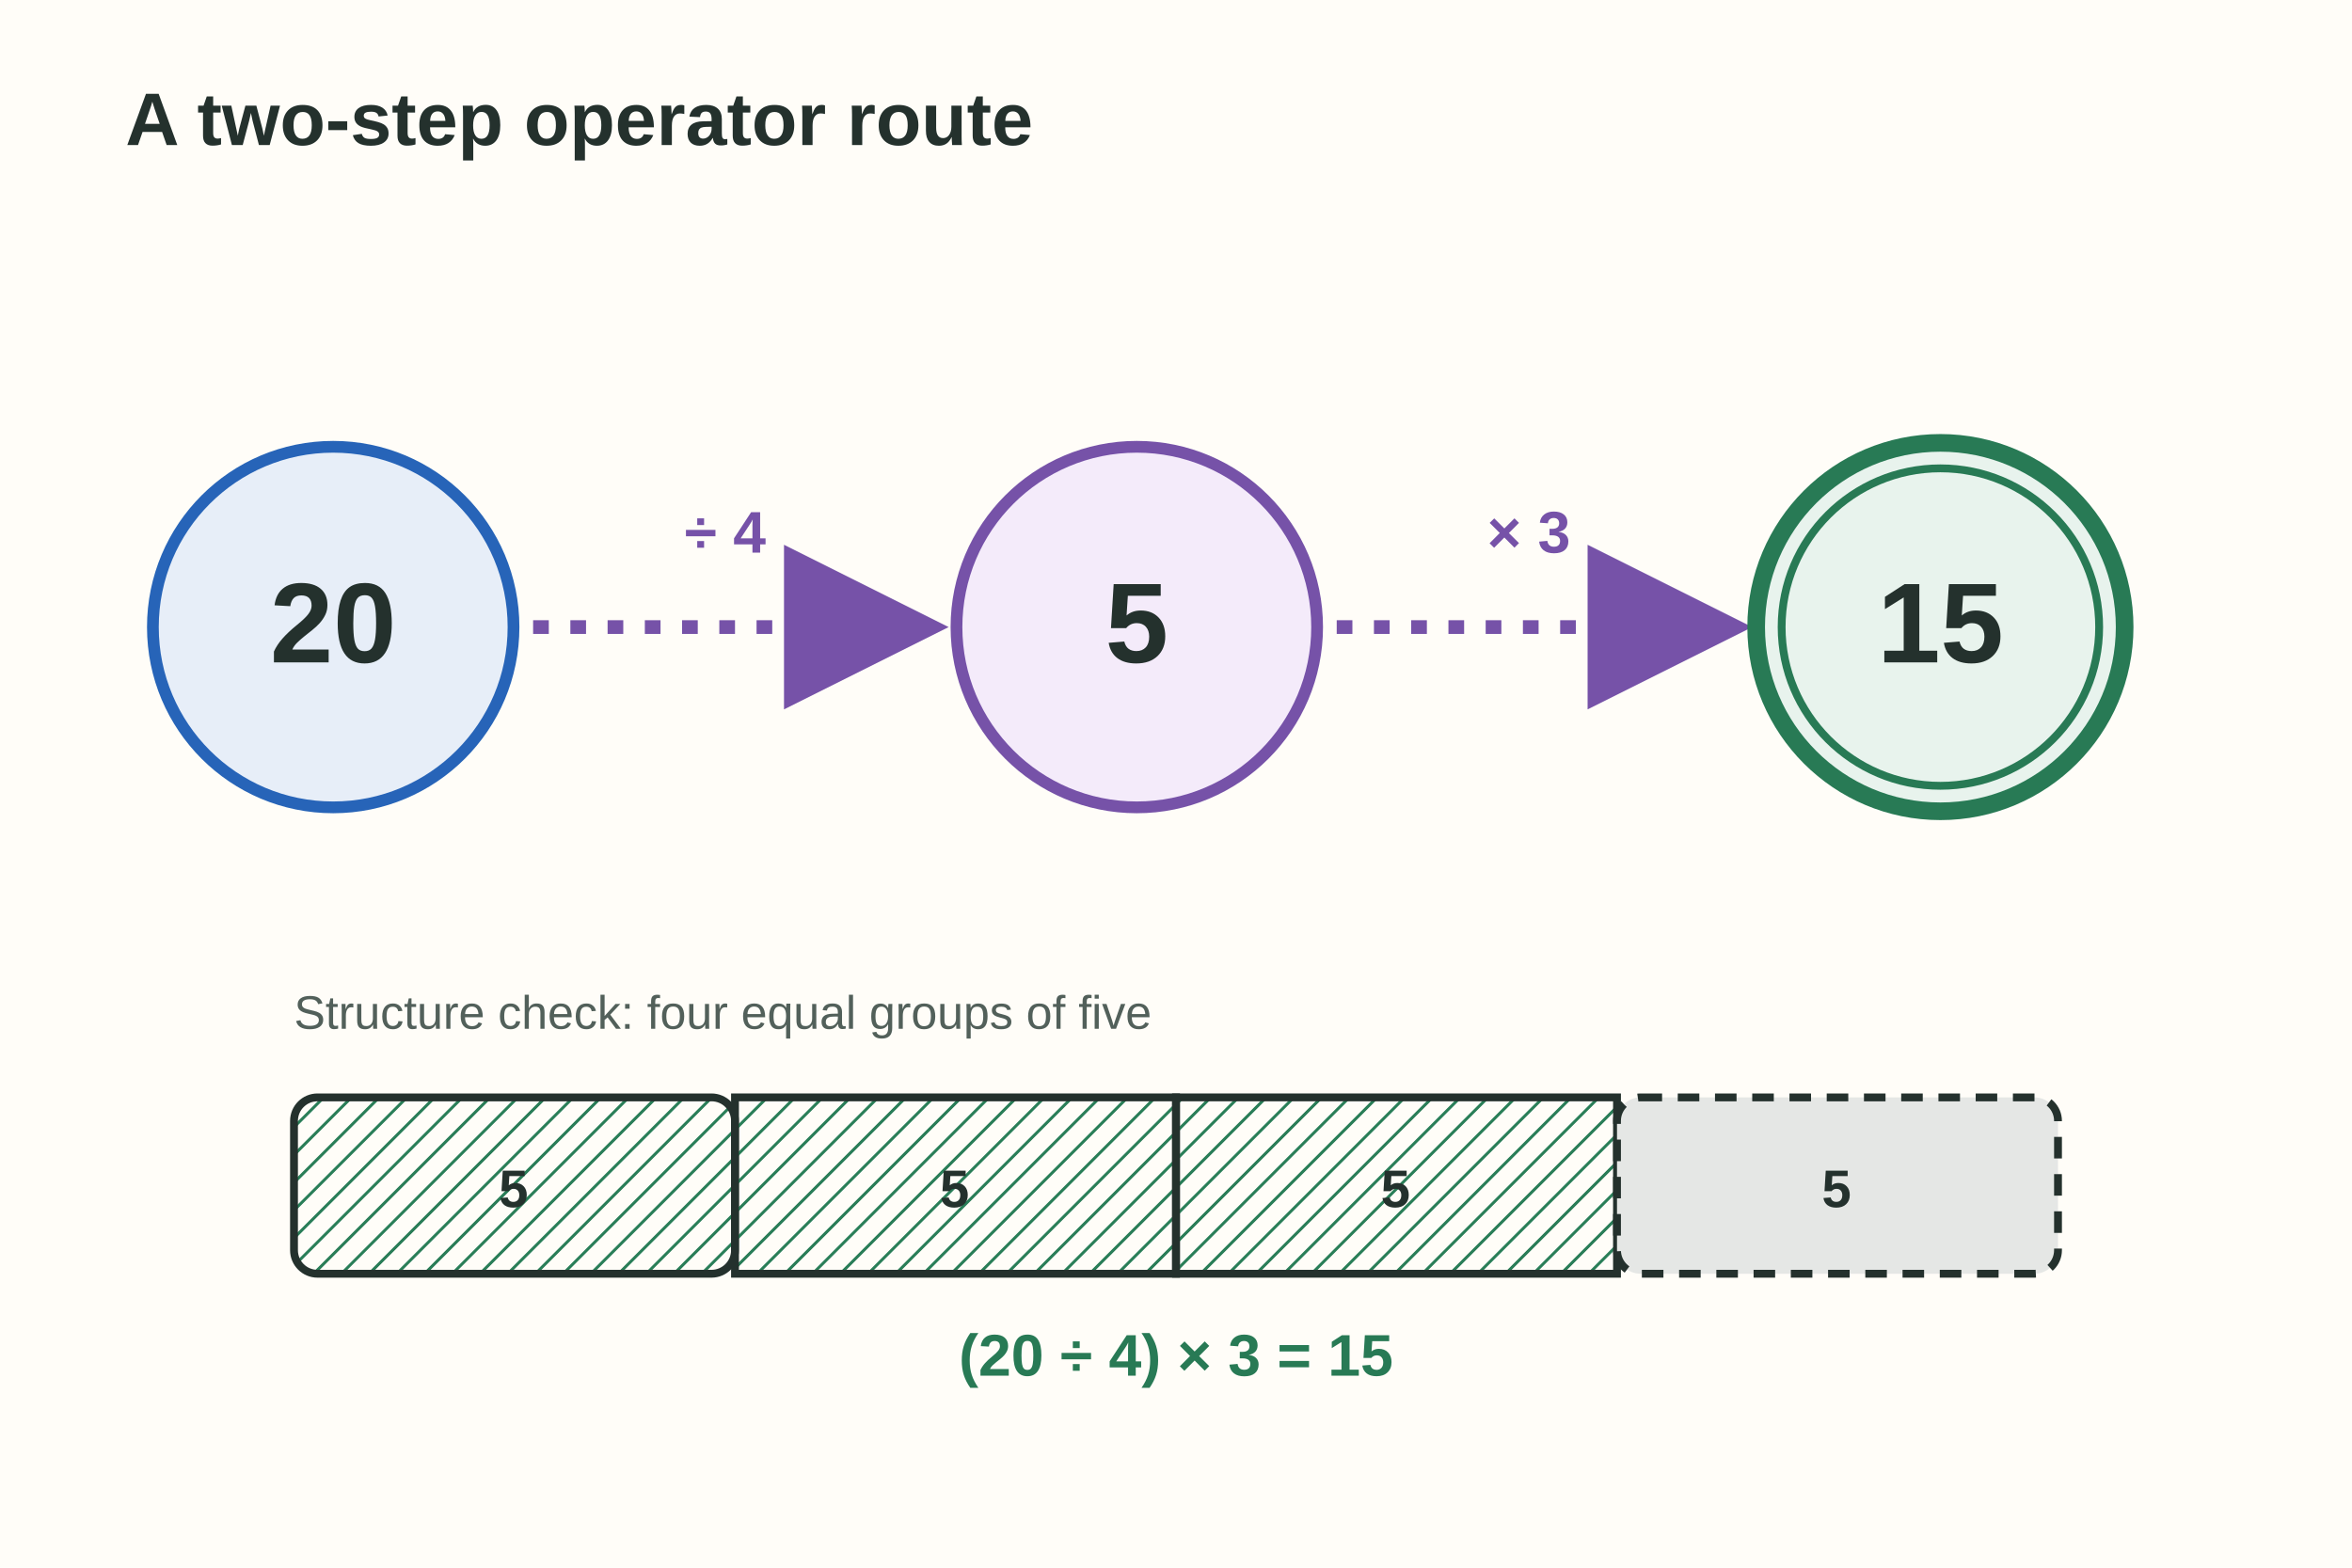
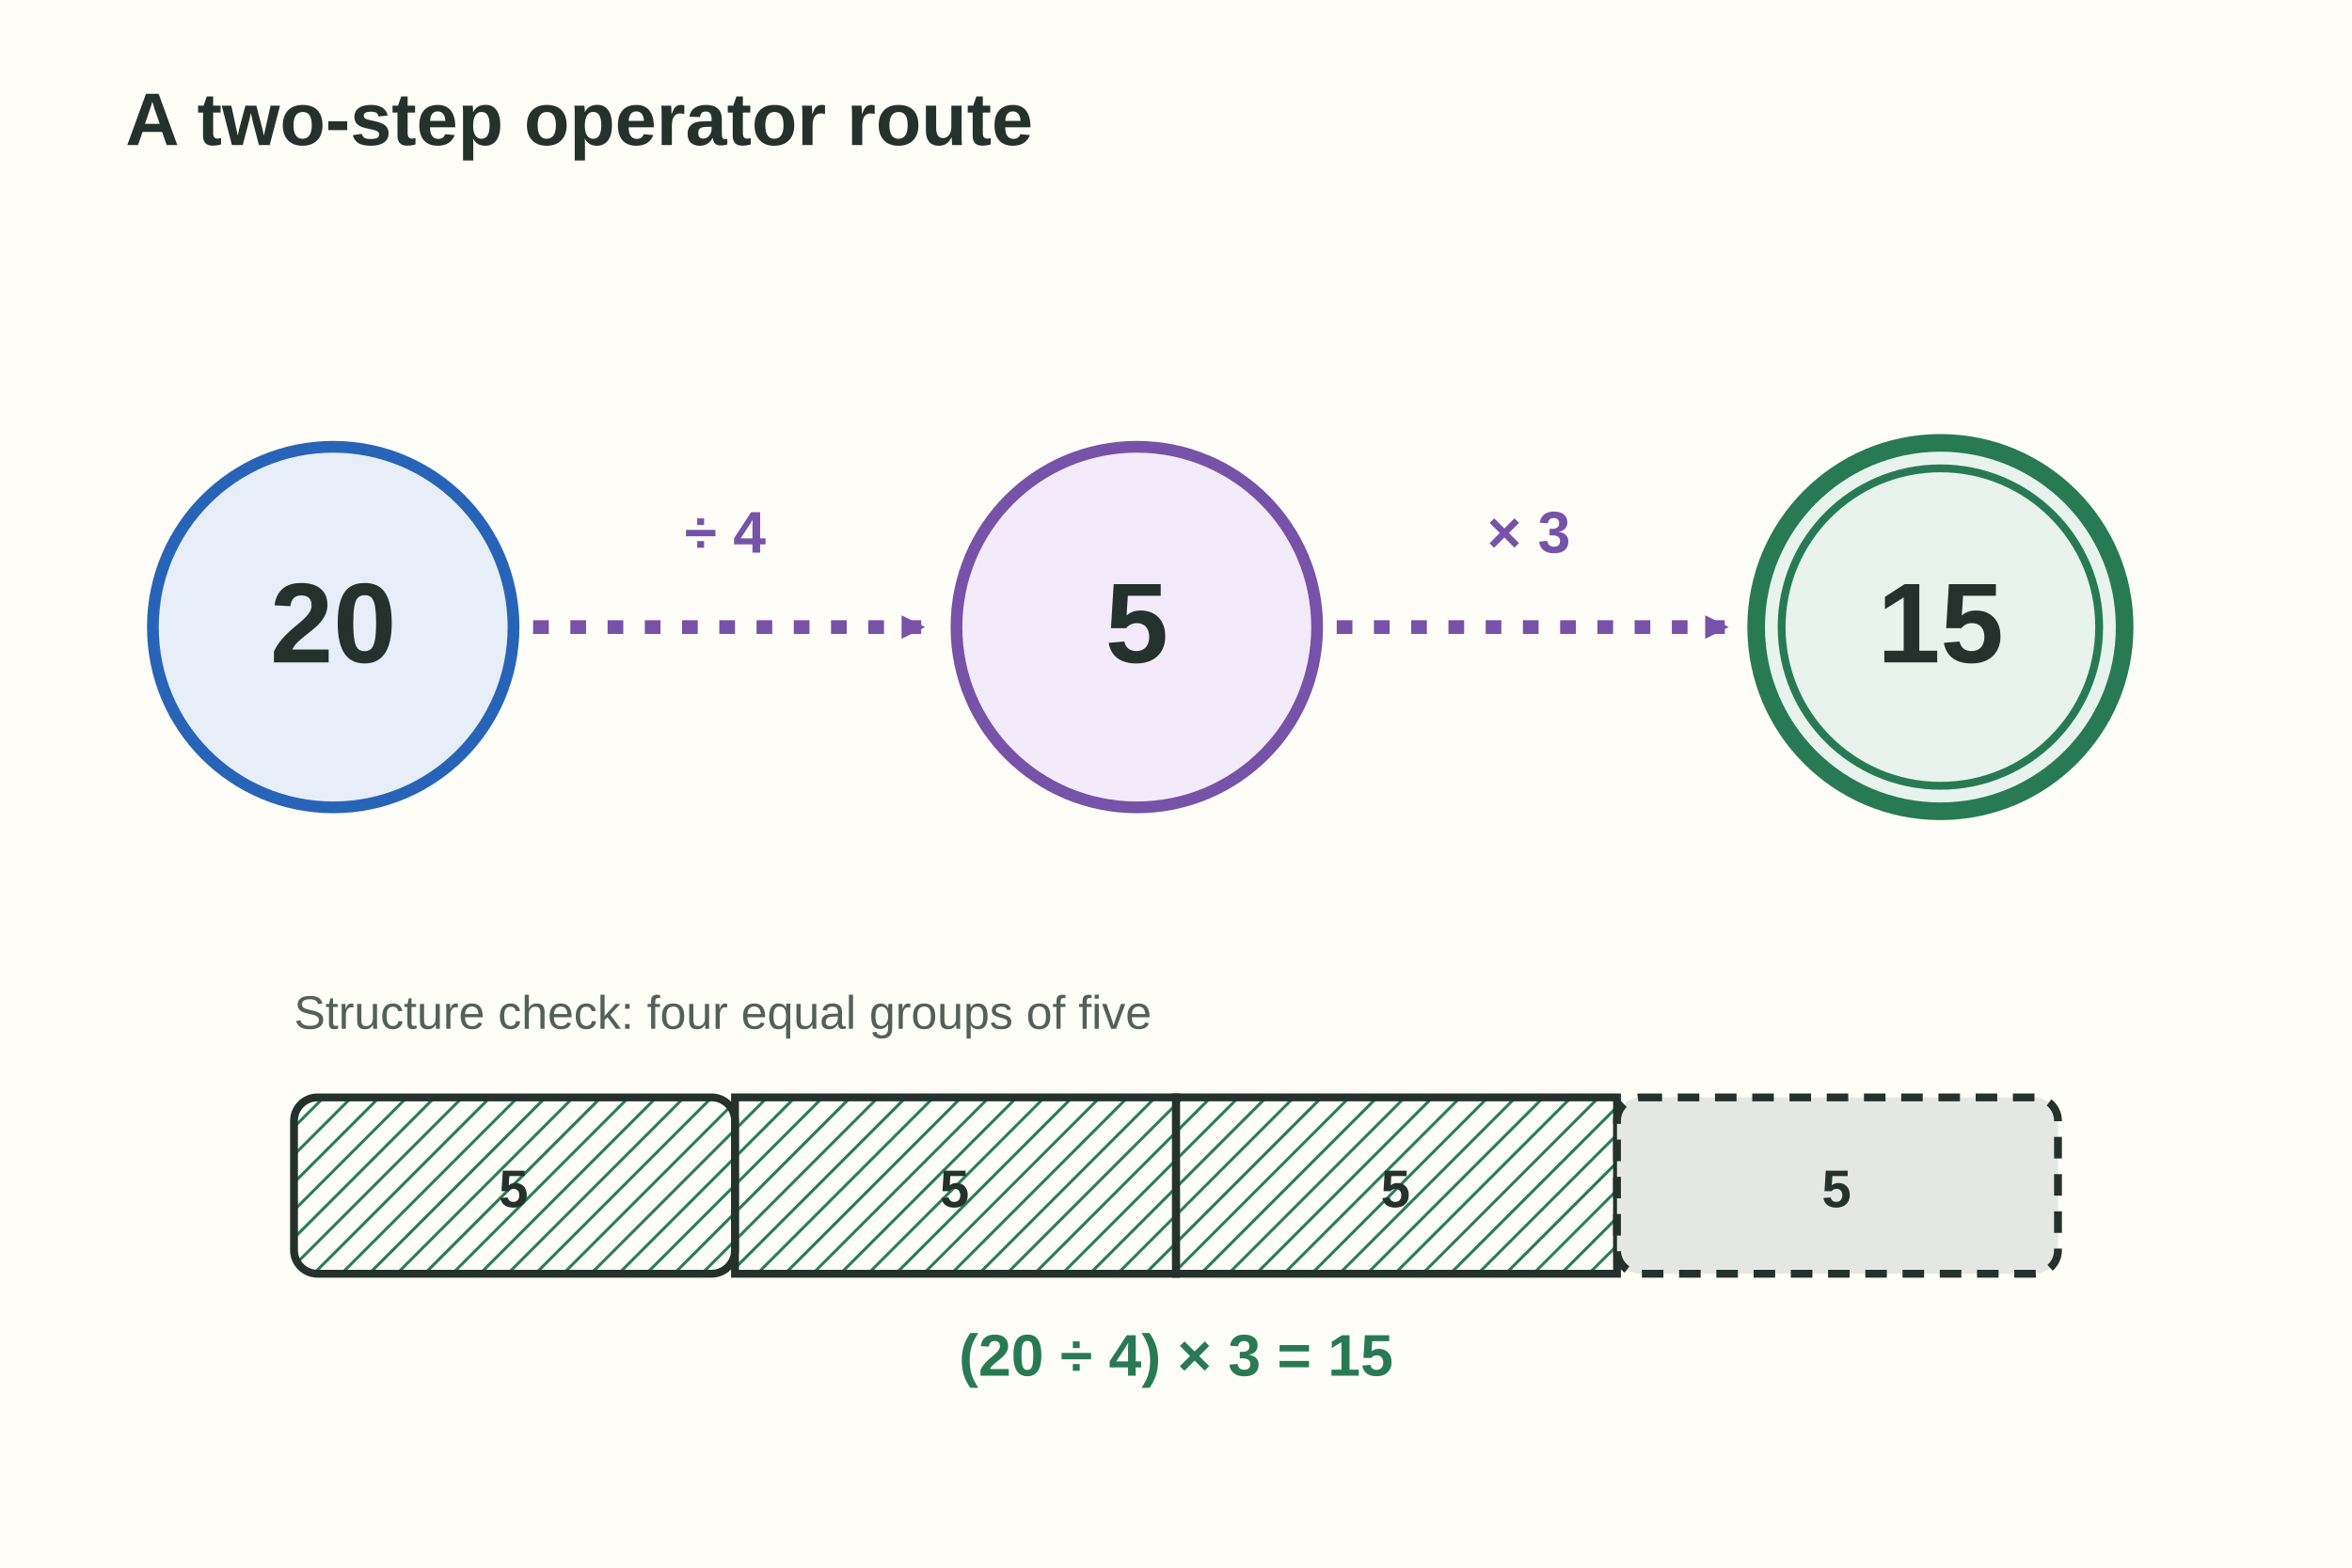
- <svg xmlns="http://www.w3.org/2000/svg" width="1200" height="800" viewBox="0 0 1200 800" role="img" aria-labelledby="title desc">
+ <svg xmlns="http://www.w3.org/2000/svg" data-qa-image-fixes="2026-09-08" width="1200" height="800" viewBox="0 0 1200 800" role="img" aria-labelledby="title desc" shape-rendering="geometricPrecision" text-rendering="optimizeLegibility">
  <defs>
-     <marker id="m03-arrow" markerWidth="12" markerHeight="12" refX="10" refY="6" orient="auto">
+     <marker id="m03-arrow" markerWidth="12" markerHeight="12" refX="10" refY="6" orient="auto" markerUnits="userSpaceOnUse" viewBox="0 0 12 12">
      <path d="M0 0L12 6 0 12z" fill="#7652A8" />
    </marker>
    <pattern id="m03-hatch" width="10" height="10" patternUnits="userSpaceOnUse" patternTransform="rotate(45)">
      <line y2="10" stroke="#287A55" stroke-width="3" />
    </pattern>
  </defs>
  <rect width="1200" height="800" fill="#FFFDF8" />
  <text x="64" y="74" font-family="Arial,sans-serif" font-size="38" font-weight="700" fill="#24312D">A two-step operator route</text>
  <g font-family="Arial,sans-serif" text-anchor="middle">
    <g fill="#E7EEF8" stroke="#2764B8" stroke-width="6">
      <circle cx="170" cy="320" r="92" />
    </g>
    <text x="170" y="338" font-size="58" font-weight="700" fill="#24312D">20</text>
    <path d="M272 320H470" stroke="#7652A8" stroke-width="7" stroke-dasharray="8 11" marker-end="url(#m03-arrow)" />
    <text x="370" y="282" font-size="30" font-weight="700" fill="#7652A8">÷ 4</text>
    <g fill="#F4EBFA" stroke="#7652A8" stroke-width="6">
      <circle cx="580" cy="320" r="92" />
    </g>
    <text x="580" y="338" font-size="58" font-weight="700" fill="#24312D">5</text>
    <path d="M682 320H880" stroke="#7652A8" stroke-width="7" stroke-dasharray="8 11" marker-end="url(#m03-arrow)" />
    <text x="780" y="282" font-size="30" font-weight="700" fill="#7652A8">× 3</text>
    <g fill="#E8F3ED" stroke="#287A55" stroke-width="9">
      <circle cx="990" cy="320" r="94" />
      <circle cx="990" cy="320" r="81" fill="none" stroke-width="4" />
    </g>
    <text x="990" y="338" font-size="58" font-weight="700" fill="#24312D">15</text>
  </g>
  <g transform="translate(150 560)" font-family="Arial,sans-serif">
    <text x="0" y="-35" font-size="24" fill="#52605A">Structure check: four equal groups of five</text>
    <g stroke="#24312D" stroke-width="4">
      <rect width="225" height="90" rx="12" fill="url(#m03-hatch)" />
      <rect x="225" width="225" height="90" fill="url(#m03-hatch)" />
      <rect x="450" width="225" height="90" fill="url(#m03-hatch)" />
      <rect x="675" width="225" height="90" rx="12" fill="#E5E7E5" stroke-dasharray="11 8" />
    </g>
    <g font-size="27" font-weight="700" text-anchor="middle" fill="#24312D">
      <text x="112" y="56">5</text>
      <text x="337" y="56">5</text>
      <text x="562" y="56">5</text>
      <text x="787" y="56">5</text>
    </g>
    <text x="450" y="142" text-anchor="middle" font-size="30" font-weight="700" fill="#287A55">(20 ÷ 4) × 3 = 15</text>
  </g>
</svg>
